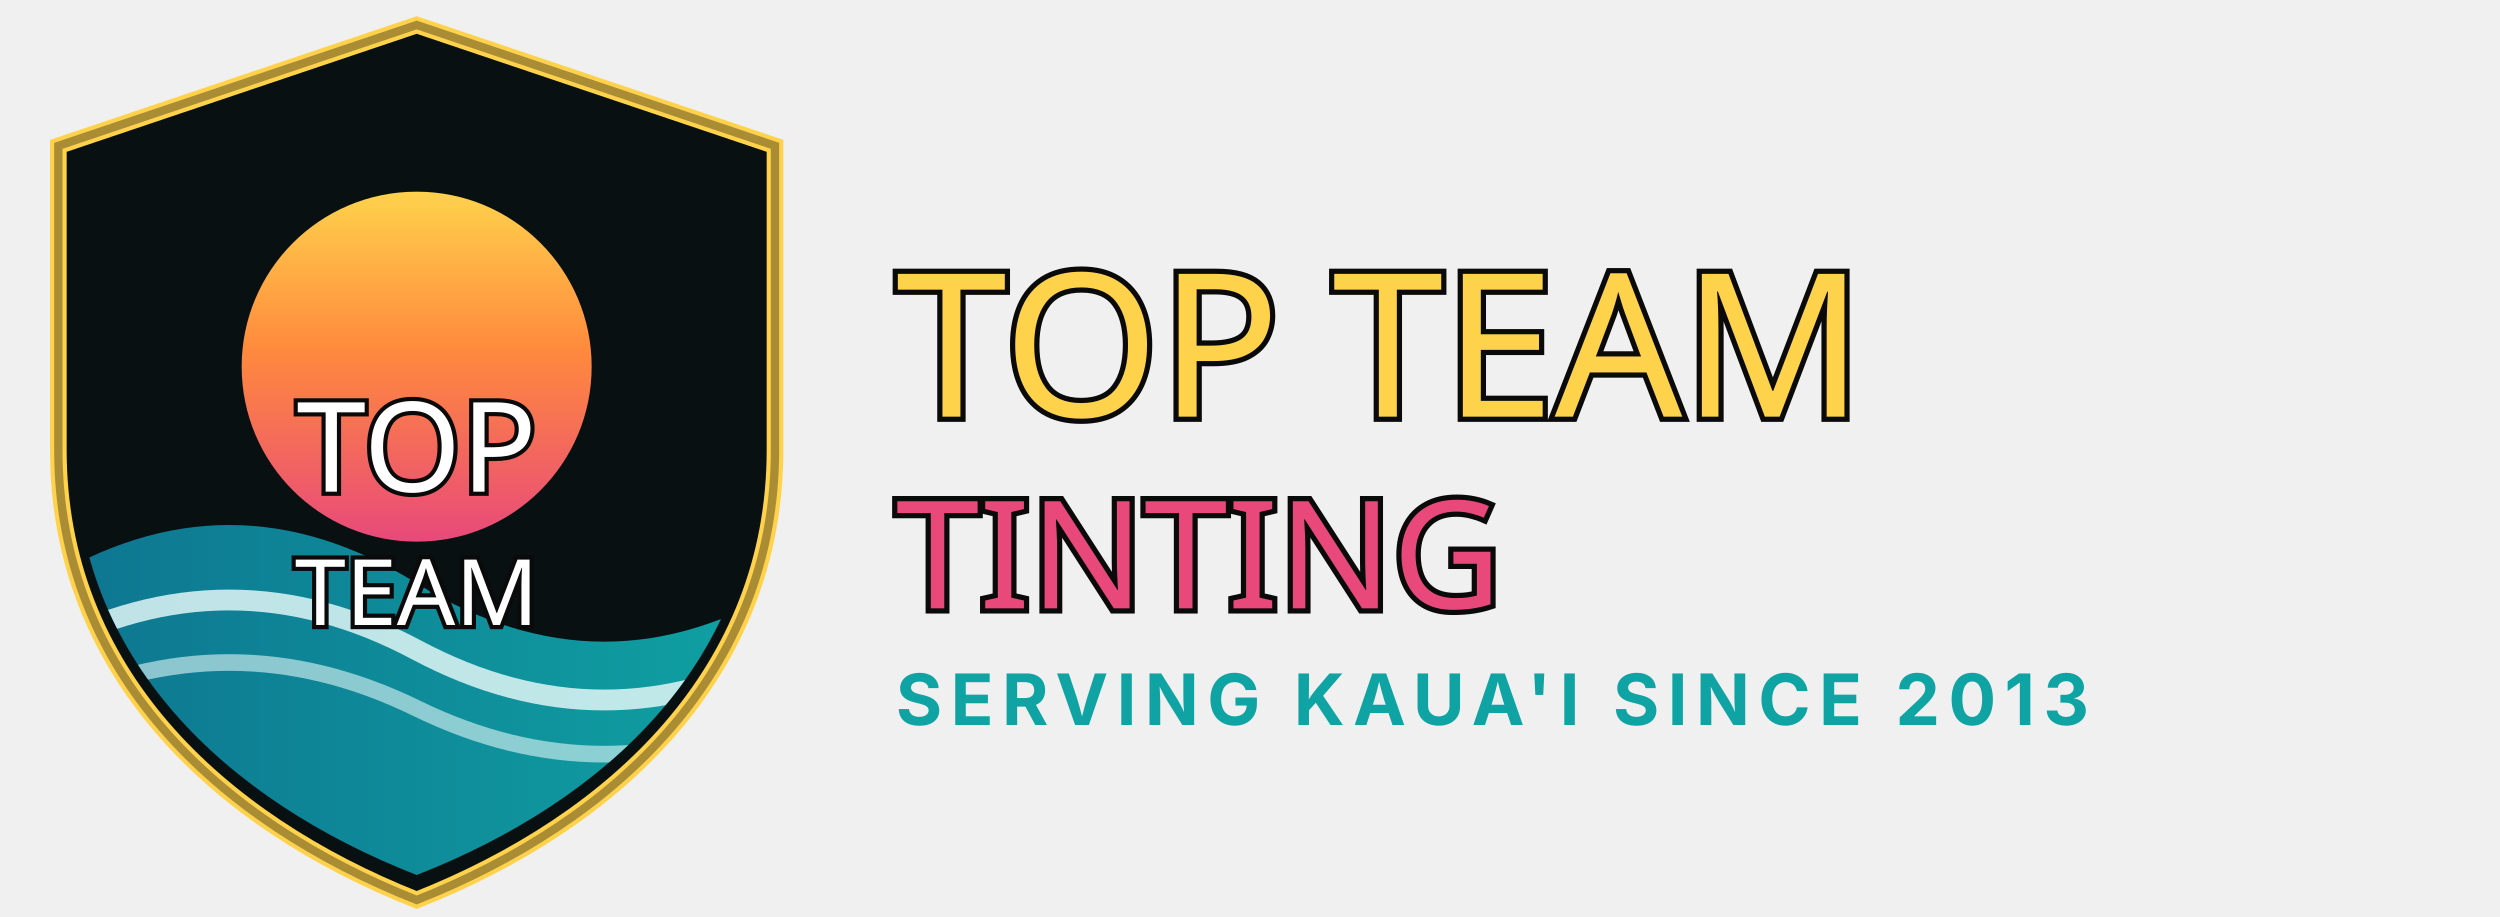
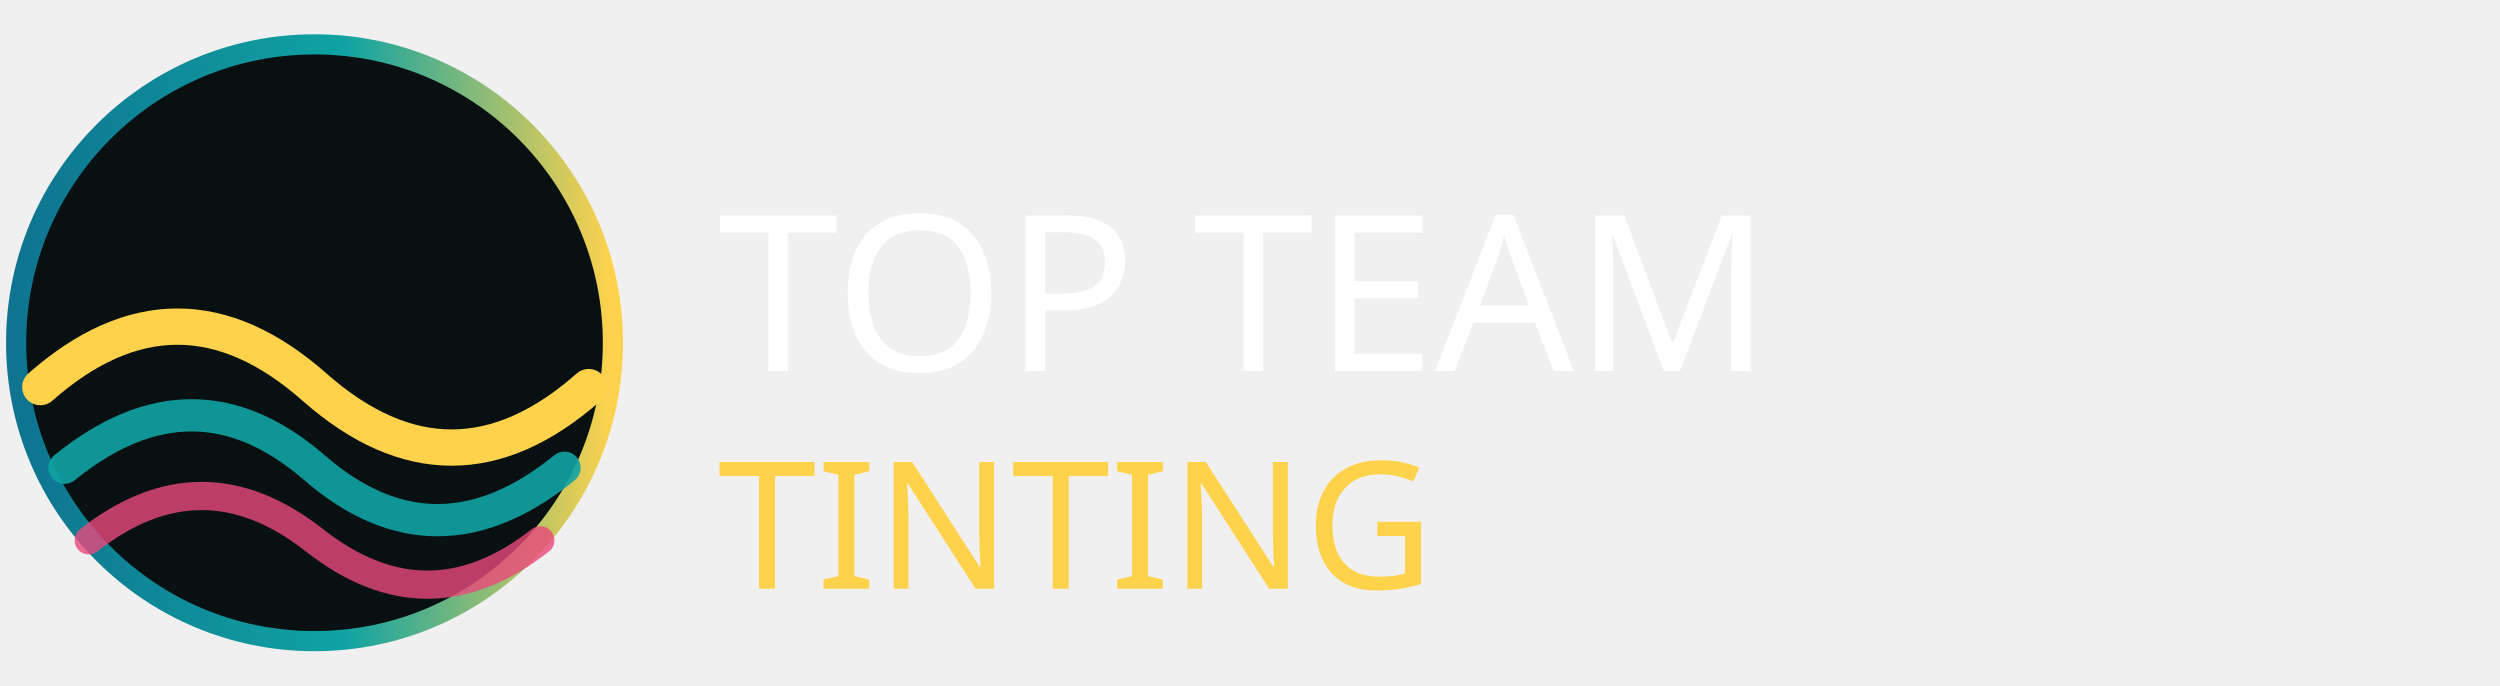
- <svg xmlns="http://www.w3.org/2000/svg" viewBox="0 0 600 220" width="600" height="220">
+ <svg xmlns="http://www.w3.org/2000/svg" viewBox="0 0 620 170" width="620" height="170">
  <defs>
-     <linearGradient id="sunset" x1="0" y1="0" x2="0" y2="1">
-       <stop offset="0%" stop-color="#FFD24C" />
-       <stop offset="45%" stop-color="#FF8A3D" />
-       <stop offset="100%" stop-color="#E8497A" />
-     </linearGradient>
    <linearGradient id="ocean" x1="0" y1="0" x2="1" y2="0">
      <stop offset="0%" stop-color="#0E7490" />
-       <stop offset="100%" stop-color="#0FA3A3" />
+       <stop offset="55%" stop-color="#0FA3A3" />
+       <stop offset="100%" stop-color="#FFD24C" />
    </linearGradient>
-     <clipPath id="shieldClip">
-       <path d="M100 10 L182 38 V108 C182 158 146 192 100 210 C54 192 18 158 18 108 V38 Z" />
-     </clipPath>
  </defs>
-   <path d="M100 6 L186 35 V108 C186 161 148 197 100 216 C52 197 14 161 14 108 V35 Z" fill="#081012" stroke="#FFD24C" stroke-width="4" />
-   <g clip-path="url(#shieldClip)">
-     <circle cx="100" cy="88" r="42" fill="url(#sunset)" />
-     <path d="M10 140 Q 55 112 100 140 T 190 140 L190 216 L10 216 Z" fill="url(#ocean)" />
-     <path d="M10 156 Q 55 132 100 156 T 190 156" fill="none" stroke="#DFF6F6" stroke-width="5" stroke-linecap="round" opacity=".85" />
-     <path d="M10 170 Q 55 148 100 170 T 190 170" fill="none" stroke="#DFF6F6" stroke-width="4" stroke-linecap="round" opacity=".6" />
-   </g>
-   <path d="M100 6 L186 35 V108 C186 161 148 197 100 216 C52 197 14 161 14 108 V35 Z" fill="none" stroke="#0a0a0a" stroke-width="2" opacity=".35" />
-   <text x="100" y="118" text-anchor="middle" font-family="'Bungee',sans-serif" font-size="30" fill="#FFFFFF" stroke="#0a0a0a" stroke-width="2" paint-order="stroke">TOP</text>
-   <text x="100" y="150" text-anchor="middle" font-family="'Bungee',sans-serif" font-size="22" fill="#FFFFFF" stroke="#0a0a0a" stroke-width="2" paint-order="stroke">TEAM</text>
-   <text x="215" y="100" font-family="'Bungee',sans-serif" font-size="48" fill="#FFD24C" stroke="#0a0a0a" stroke-width="2.5" paint-order="stroke">TOP TEAM</text>
-   <text x="215" y="146" font-family="'Bungee',sans-serif" font-size="36" fill="#E8497A" stroke="#0a0a0a" stroke-width="2.5" paint-order="stroke">TINTING</text>
-   <text x="215" y="174" font-family="'Inter',sans-serif" font-size="17" font-weight="700" letter-spacing="2" fill="#0FA3A3">SERVING KAUA'I SINCE 2013</text>
+   <circle cx="78" cy="85" r="74" fill="#081012" stroke="url(#ocean)" stroke-width="5" />
+   <path d="M10 96 Q 44 66 78 96 T 146 96" fill="none" stroke="#FFD24C" stroke-width="9" stroke-linecap="round" />
+   <path d="M16 116 Q 48 90 78 116 T 140 116" fill="none" stroke="#0FA3A3" stroke-width="8" stroke-linecap="round" opacity=".9" />
+   <path d="M22 134 Q 50 112 78 134 T 134 134" fill="none" stroke="#E8497A" stroke-width="7" stroke-linecap="round" opacity=".8" />
+   <text x="178" y="92" font-family="'Bungee',sans-serif" font-size="54" fill="#FFFFFF">TOP TEAM</text>
+   <text x="178" y="146" font-family="'Bungee',sans-serif" font-size="44" fill="#FFD24C">TINTING</text>
</svg>
